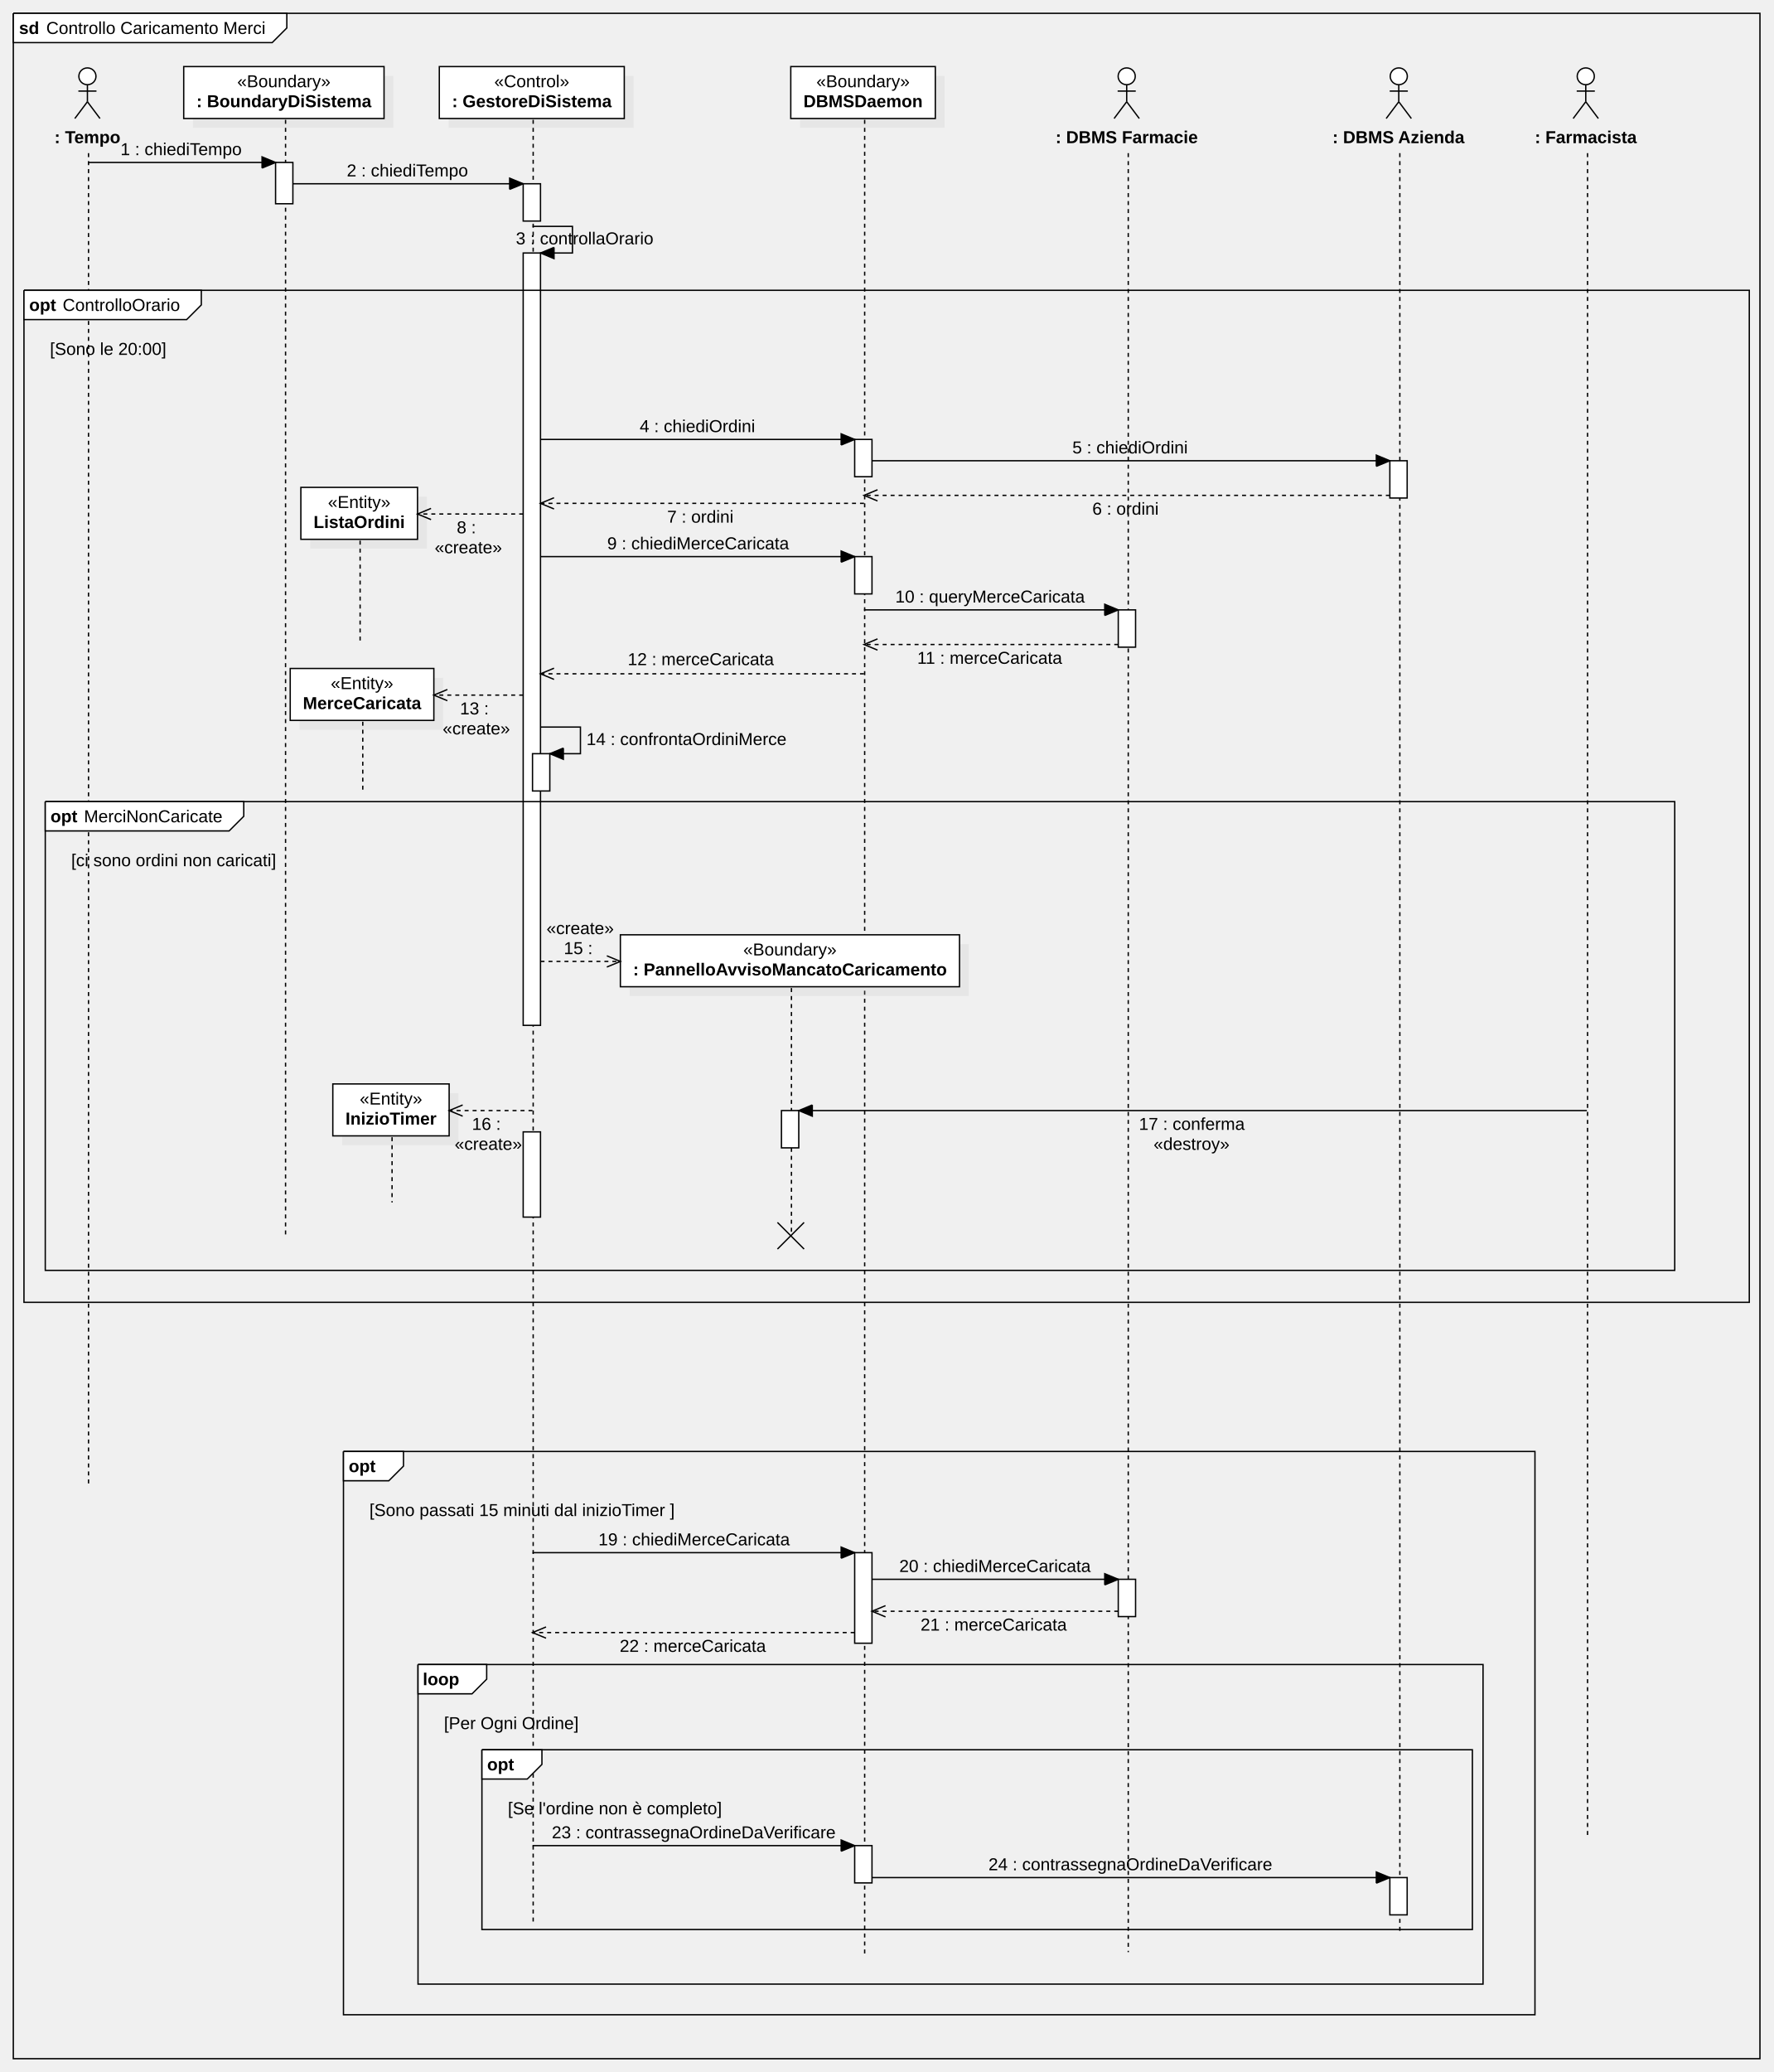
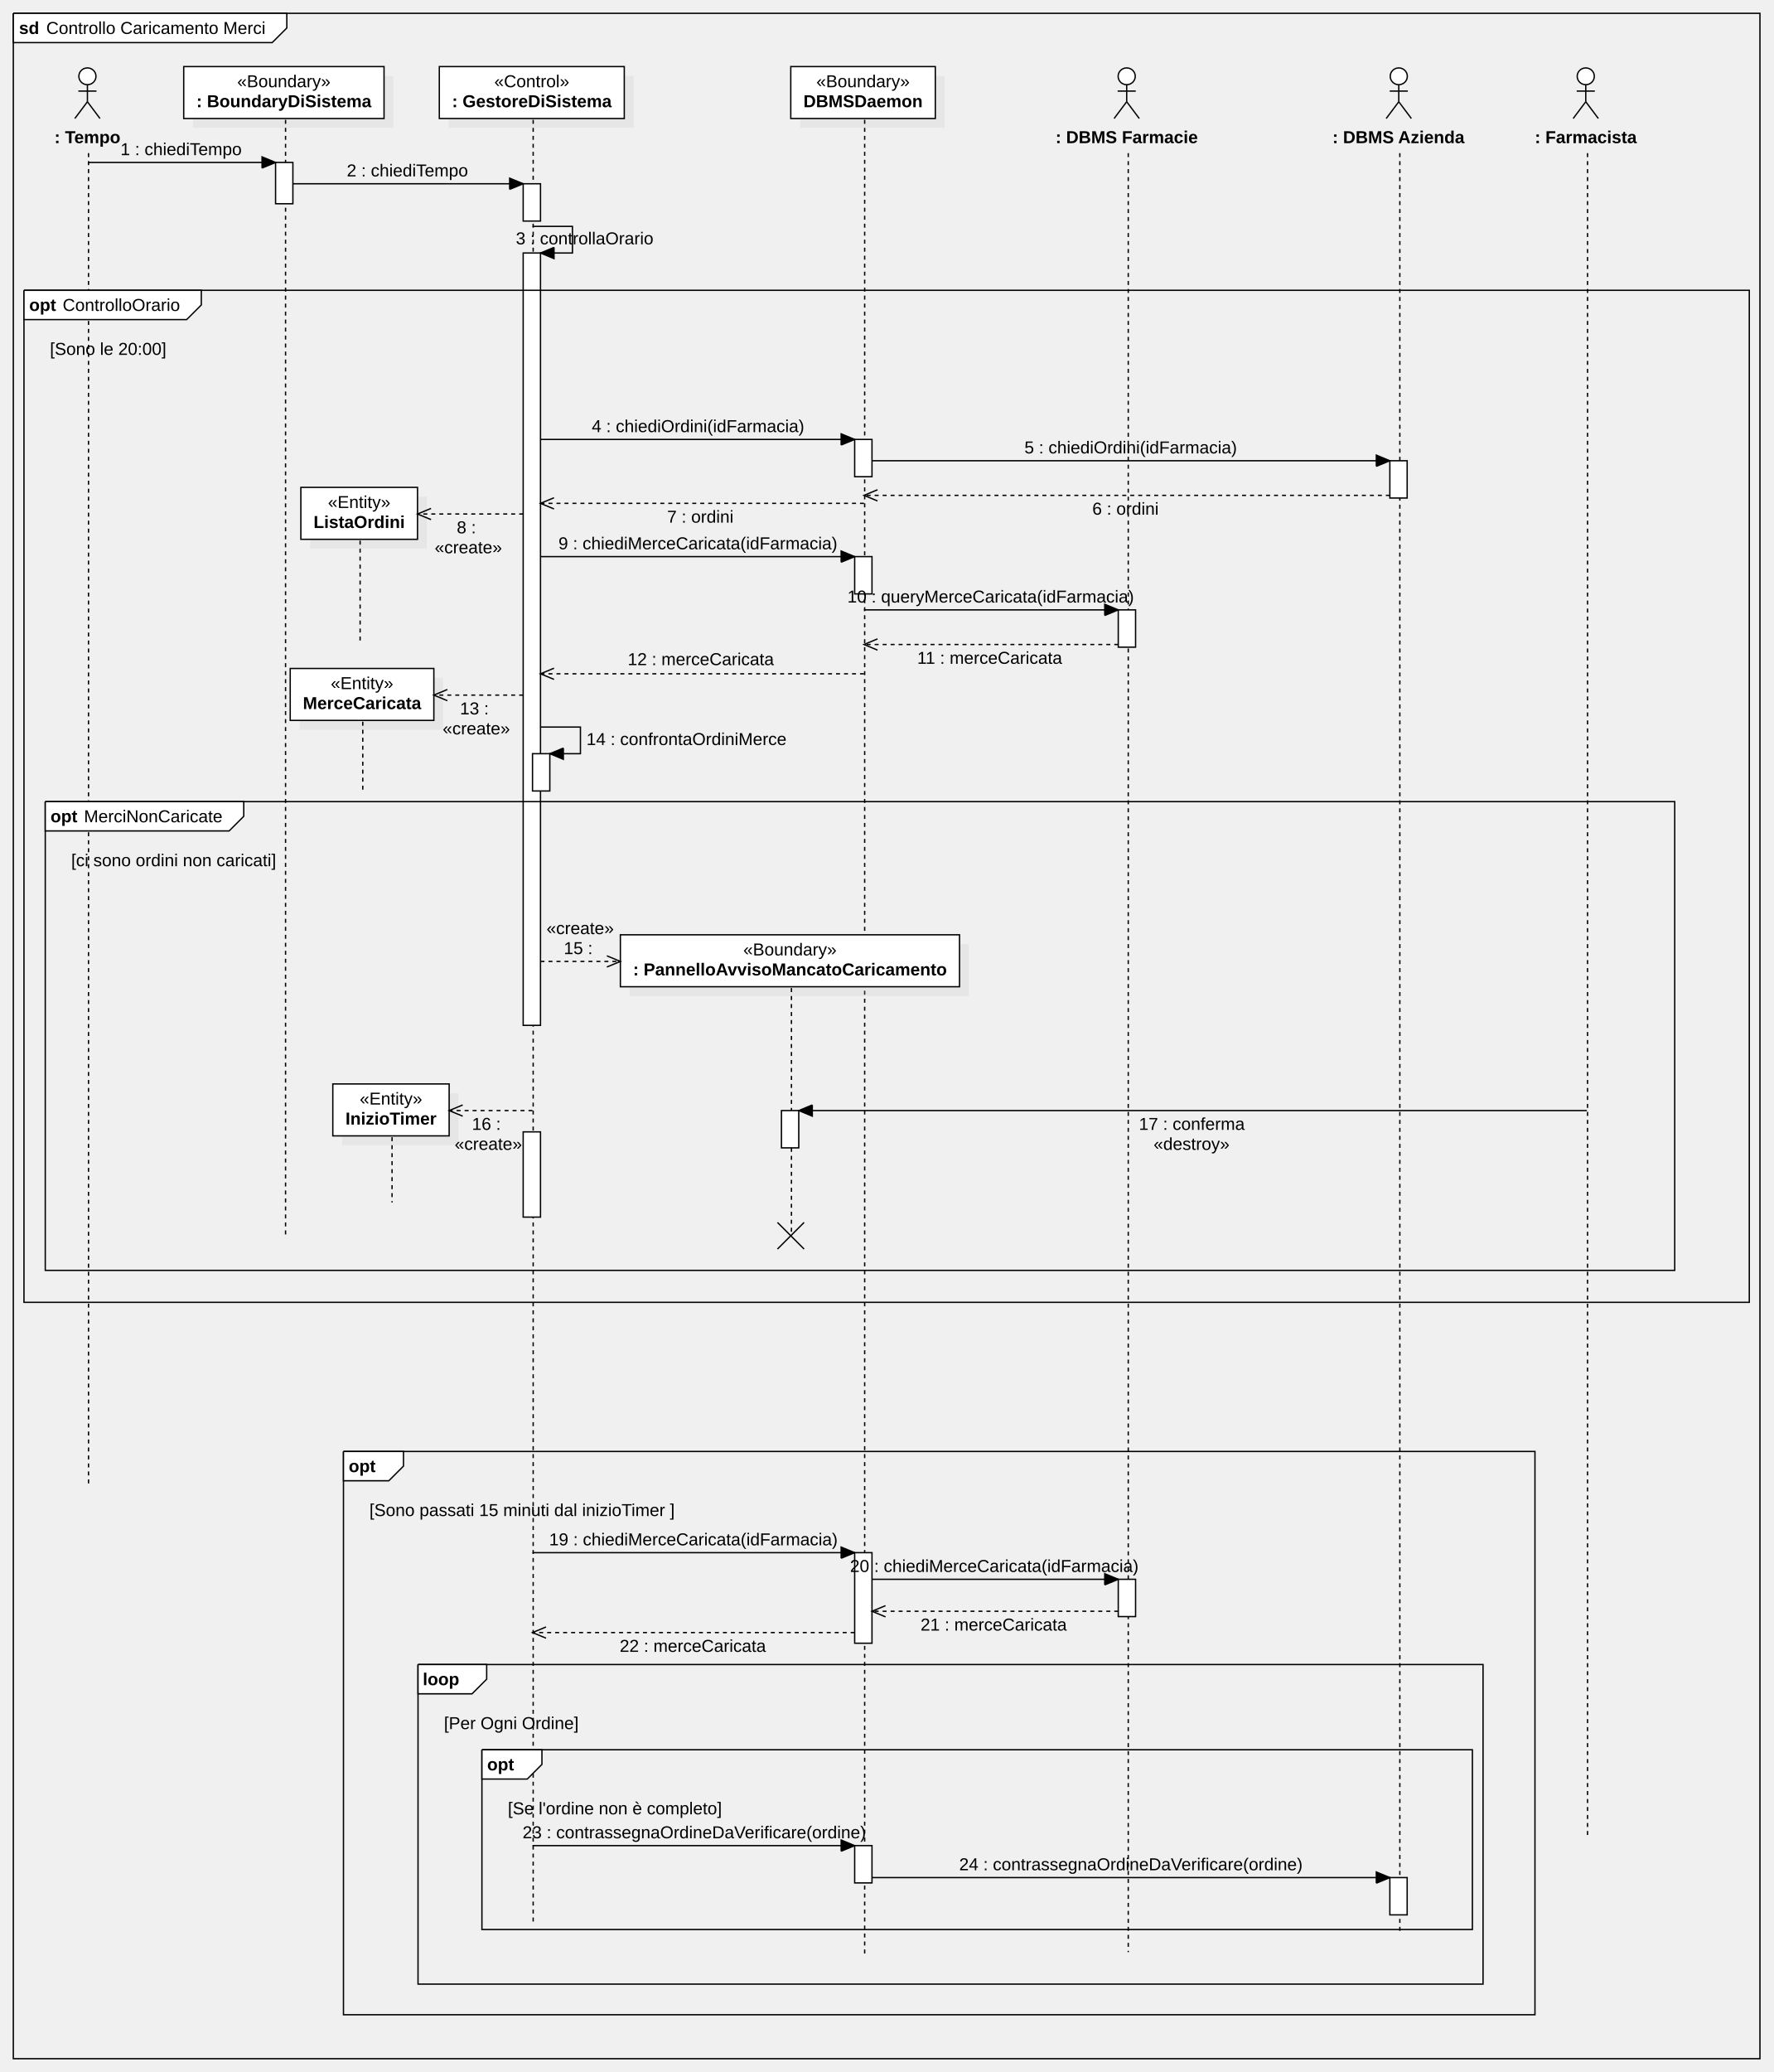
<svg xmlns="http://www.w3.org/2000/svg" height="1556" version="1.1" width="1332">
  <defs />
  <g>
    <g transform="translate(-6,10) scale(1,1)">
      <path d="M 16 0 L 1328 0 L 1328 1536 L 16 1536 L 16 0" fill="none" stroke="#000000" stroke-miterlimit="10" />
    </g>
    <g transform="translate(-6,10) scale(1,1)">
      <path d="M 16 0 L 16 22 L 210.452 22 L 221.452 11 L 221.452 0 L 16 0" fill="#ffffff" stroke="none" />
    </g>
    <g transform="translate(-6,10) scale(1,1)">
      <path d="M 16 0 L 16 22 L 210.452 22 L 221.452 11 L 221.452 0 L 16 0 L 16 0" fill="none" stroke="#000000" stroke-miterlimit="10" />
    </g>
    <g transform="translate(-6,10) scale(1,1)">
      <g>
        <path fill="none" stroke="none" />
        <text fill="#000000" font-family="Arial" font-size="13px" font-style="normal" font-weight="normal" stroke="none" text-decoration="none" x="40.73" y="15.5">Controllo Caricamento Merci</text>
      </g>
    </g>
    <g transform="translate(-6,10) scale(1,1)">
      <g>
        <path fill="none" stroke="none" />
        <text fill="#000000" font-family="Arial" font-size="13px" font-style="normal" font-weight="bold" stroke="none" text-decoration="none" x="20.28" y="15.5">sd</text>
      </g>
    </g>
    <g transform="translate(-6,10) scale(1,1)">
      <rect fill="#C0C0C0" height="39" opacity="0.2" stroke="none" width="138.933" x="343" y="47" />
    </g>
    <g transform="translate(-6,10) scale(1,1)">
      <rect fill="#ffffff" height="39" stroke="none" width="138.933" x="336" y="40" />
    </g>
    <g transform="translate(-6,10) scale(1,1)">
      <path d="M 336 40 L 474.933 40 L 474.933 79 L 336 79 L 336 40 Z Z" fill="none" stroke="#000000" stroke-miterlimit="10" />
    </g>
    <g transform="translate(-6,10) scale(1,1)">
      <g>
        <path fill="none" stroke="none" />
        <text fill="#000000" font-family="Arial" font-size="13px" font-style="normal" font-weight="normal" stroke="none" text-decoration="none" x="377.283" y="55.5">«Control»</text>
      </g>
    </g>
    <g transform="translate(-6,10) scale(1,1)">
      <g>
        <path fill="none" stroke="none" />
        <text fill="#000000" font-family="Arial" font-size="13px" font-style="normal" font-weight="bold" stroke="none" text-decoration="none" x="345.5" y="70.5">: GestoreDiSistema</text>
      </g>
    </g>
    <g transform="translate(-6,10) scale(1,1)">
      <path d="M 406.5 80 L 406.5 1434" fill="none" stroke="#000000" stroke-dasharray="3" stroke-miterlimit="10" />
    </g>
    <g transform="translate(-6,10) scale(1,1)">
      <path d="M 65.233 47.3 C 65.233 43.821 68.111 41 71.662 41 C 75.213 41 78.091 43.821 78.091 47.3 C 78.091 50.779 75.213 53.6 71.662 53.6 C 68.111 53.6 65.233 50.779 65.233 47.3 Z" fill="#ffffff" stroke="none" />
    </g>
    <g transform="translate(-6,10) scale(1,1)">
      <path d="M 65.233 47.3 C 65.233 43.821 68.111 41 71.662 41 C 75.213 41 78.091 43.821 78.091 47.3 C 78.091 50.779 75.213 53.6 71.662 53.6 C 68.111 53.6 65.233 50.779 65.233 47.3 Z" fill="none" stroke="#000000" stroke-miterlimit="10" />
    </g>
    <g transform="translate(-6,10) scale(1,1)">
      <path d="M 71.662 53.6 L 71.662 66.4" fill="none" stroke="#000000" stroke-miterlimit="10" />
    </g>
    <g transform="translate(-6,10) scale(1,1)">
      <path d="M 64.855 58.4 L 78.469 58.4" fill="none" stroke="#000000" stroke-miterlimit="10" />
    </g>
    <g transform="translate(-6,10) scale(1,1)">
      <path d="M 71.662 66.4 L 62.208 79" fill="none" stroke="#000000" stroke-miterlimit="10" />
    </g>
    <g transform="translate(-6,10) scale(1,1)">
      <path d="M 71.662 66.4 L 81.117 79" fill="none" stroke="#000000" stroke-miterlimit="10" />
    </g>
    <g transform="translate(-6,10) scale(1,1)">
      <g>
        <path fill="none" stroke="none" />
        <text fill="#000000" font-family="Arial" font-size="13px" font-style="normal" font-weight="bold" stroke="none" text-decoration="none" x="46.868" y="97.5">: Tempo</text>
      </g>
    </g>
    <g transform="translate(-6,10) scale(1,1)">
      <path d="M 72.5 105 L 72.5 1104" fill="none" stroke="#000000" stroke-dasharray="3" stroke-miterlimit="10" />
    </g>
    <g transform="translate(-6,10) scale(1,1)">
      <path d="M 1190.734 47.3 C 1190.734 43.821 1193.613 41 1197.164 41 C 1200.714 41 1203.593 43.821 1203.593 47.3 C 1203.593 50.779 1200.714 53.6 1197.164 53.6 C 1193.613 53.6 1190.734 50.779 1190.734 47.3 Z" fill="#ffffff" stroke="none" />
    </g>
    <g transform="translate(-6,10) scale(1,1)">
      <path d="M 1190.734 47.3 C 1190.734 43.821 1193.613 41 1197.164 41 C 1200.714 41 1203.593 43.821 1203.593 47.3 C 1203.593 50.779 1200.714 53.6 1197.164 53.6 C 1193.613 53.6 1190.734 50.779 1190.734 47.3 Z" fill="none" stroke="#000000" stroke-miterlimit="10" />
    </g>
    <g transform="translate(-6,10) scale(1,1)">
      <path d="M 1197.164 53.6 L 1197.164 66.4" fill="none" stroke="#000000" stroke-miterlimit="10" />
    </g>
    <g transform="translate(-6,10) scale(1,1)">
      <path d="M 1190.356 58.4 L 1203.971 58.4" fill="none" stroke="#000000" stroke-miterlimit="10" />
    </g>
    <g transform="translate(-6,10) scale(1,1)">
      <path d="M 1197.164 66.4 L 1187.709 79" fill="none" stroke="#000000" stroke-miterlimit="10" />
    </g>
    <g transform="translate(-6,10) scale(1,1)">
      <path d="M 1197.164 66.4 L 1206.618 79" fill="none" stroke="#000000" stroke-miterlimit="10" />
    </g>
    <g transform="translate(-6,10) scale(1,1)">
      <g>
        <path fill="none" stroke="none" />
        <text fill="#000000" font-family="Arial" font-size="13px" font-style="normal" font-weight="bold" stroke="none" text-decoration="none" x="1158.868" y="97.5">: Farmacista</text>
      </g>
    </g>
    <g transform="translate(-6,10) scale(1,1)">
      <path d="M 1198.5 105 L 1198.5 1368" fill="none" stroke="#000000" stroke-dasharray="3" stroke-miterlimit="10" />
    </g>
    <g transform="translate(-6,10) scale(1,1)">
      <rect fill="#C0C0C0" height="39" opacity="0.2" stroke="none" width="150.473" x="151" y="47" />
    </g>
    <g transform="translate(-6,10) scale(1,1)">
      <rect fill="#ffffff" height="39" stroke="none" width="150.473" x="144" y="40" />
    </g>
    <g transform="translate(-6,10) scale(1,1)">
      <path d="M 144 40 L 294.473 40 L 294.473 79 L 144 79 L 144 40 Z Z" fill="none" stroke="#000000" stroke-miterlimit="10" />
    </g>
    <g transform="translate(-6,10) scale(1,1)">
      <g>
        <path fill="none" stroke="none" />
        <text fill="#000000" font-family="Arial" font-size="13px" font-style="normal" font-weight="normal" stroke="none" text-decoration="none" x="184.181" y="55.5">«Boundary»</text>
      </g>
    </g>
    <g transform="translate(-6,10) scale(1,1)">
      <g>
        <path fill="none" stroke="none" />
        <text fill="#000000" font-family="Arial" font-size="13px" font-style="normal" font-weight="bold" stroke="none" text-decoration="none" x="153.5" y="70.5">: BoundaryDiSistema</text>
      </g>
    </g>
    <g transform="translate(-6,10) scale(1,1)">
      <path d="M 220.5 80 L 220.5 918" fill="none" stroke="#000000" stroke-dasharray="3" stroke-miterlimit="10" />
    </g>
    <g transform="translate(-6,10) scale(1,1)">
      <rect fill="#C0C0C0" height="39" opacity="0.2" stroke="none" width="108.565" x="607" y="47" />
    </g>
    <g transform="translate(-6,10) scale(1,1)">
      <rect fill="#ffffff" height="39" stroke="none" width="108.565" x="600" y="40" />
    </g>
    <g transform="translate(-6,10) scale(1,1)">
      <path d="M 600 40 L 708.565 40 L 708.565 79 L 600 79 L 600 40 Z Z" fill="none" stroke="#000000" stroke-miterlimit="10" />
    </g>
    <g transform="translate(-6,10) scale(1,1)">
      <g>
        <path fill="none" stroke="none" />
        <text fill="#000000" font-family="Arial" font-size="13px" font-style="normal" font-weight="normal" stroke="none" text-decoration="none" x="619.228" y="55.5">«Boundary»</text>
      </g>
    </g>
    <g transform="translate(-6,10) scale(1,1)">
      <g>
        <path fill="none" stroke="none" />
        <text fill="#000000" font-family="Arial" font-size="13px" font-style="normal" font-weight="bold" stroke="none" text-decoration="none" x="609.5" y="70.5">DBMSDaemon</text>
      </g>
    </g>
    <g transform="translate(-6,10) scale(1,1)">
      <path d="M 655.5 80 L 655.5 1458" fill="none" stroke="#000000" stroke-dasharray="3" stroke-miterlimit="10" />
    </g>
    <g transform="translate(-6,10) scale(1,1)">
      <path d="M 845.899 47.3 C 845.899 43.821 848.777 41 852.328 41 C 855.879 41 858.757 43.821 858.757 47.3 C 858.757 50.779 855.879 53.6 852.328 53.6 C 848.777 53.6 845.899 50.779 845.899 47.3 Z" fill="#ffffff" stroke="none" />
    </g>
    <g transform="translate(-6,10) scale(1,1)">
      <path d="M 845.899 47.3 C 845.899 43.821 848.777 41 852.328 41 C 855.879 41 858.757 43.821 858.757 47.3 C 858.757 50.779 855.879 53.6 852.328 53.6 C 848.777 53.6 845.899 50.779 845.899 47.3 Z" fill="none" stroke="#000000" stroke-miterlimit="10" />
    </g>
    <g transform="translate(-6,10) scale(1,1)">
      <path d="M 852.328 53.6 L 852.328 66.4" fill="none" stroke="#000000" stroke-miterlimit="10" />
    </g>
    <g transform="translate(-6,10) scale(1,1)">
      <path d="M 845.521 58.4 L 859.135 58.4" fill="none" stroke="#000000" stroke-miterlimit="10" />
    </g>
    <g transform="translate(-6,10) scale(1,1)">
      <path d="M 852.328 66.4 L 842.874 79" fill="none" stroke="#000000" stroke-miterlimit="10" />
    </g>
    <g transform="translate(-6,10) scale(1,1)">
      <path d="M 852.328 66.4 L 861.783 79" fill="none" stroke="#000000" stroke-miterlimit="10" />
    </g>
    <g transform="translate(-6,10) scale(1,1)">
      <g>
        <path fill="none" stroke="none" />
        <text fill="#000000" font-family="Arial" font-size="13px" font-style="normal" font-weight="bold" stroke="none" text-decoration="none" x="798.868" y="97.5">: DBMS Farmacie</text>
      </g>
    </g>
    <g transform="translate(-6,10) scale(1,1)">
      <path d="M 853.5 105 L 853.5 1456" fill="none" stroke="#000000" stroke-dasharray="3" stroke-miterlimit="10" />
    </g>
    <g transform="translate(-6,10) scale(1,1)">
      <path d="M 1050.275 47.3 C 1050.275 43.821 1053.153 41 1056.704 41 C 1060.254 41 1063.133 43.821 1063.133 47.3 C 1063.133 50.779 1060.254 53.6 1056.704 53.6 C 1053.153 53.6 1050.275 50.779 1050.275 47.3 Z" fill="#ffffff" stroke="none" />
    </g>
    <g transform="translate(-6,10) scale(1,1)">
      <path d="M 1050.275 47.3 C 1050.275 43.821 1053.153 41 1056.704 41 C 1060.254 41 1063.133 43.821 1063.133 47.3 C 1063.133 50.779 1060.254 53.6 1056.704 53.6 C 1053.153 53.6 1050.275 50.779 1050.275 47.3 Z" fill="none" stroke="#000000" stroke-miterlimit="10" />
    </g>
    <g transform="translate(-6,10) scale(1,1)">
      <path d="M 1056.704 53.6 L 1056.704 66.4" fill="none" stroke="#000000" stroke-miterlimit="10" />
    </g>
    <g transform="translate(-6,10) scale(1,1)">
      <path d="M 1049.896 58.4 L 1063.511 58.4" fill="none" stroke="#000000" stroke-miterlimit="10" />
    </g>
    <g transform="translate(-6,10) scale(1,1)">
      <path d="M 1056.704 66.4 L 1047.249 79" fill="none" stroke="#000000" stroke-miterlimit="10" />
    </g>
    <g transform="translate(-6,10) scale(1,1)">
      <path d="M 1056.704 66.4 L 1066.158 79" fill="none" stroke="#000000" stroke-miterlimit="10" />
    </g>
    <g transform="translate(-6,10) scale(1,1)">
      <g>
        <path fill="none" stroke="none" />
        <text fill="#000000" font-family="Arial" font-size="13px" font-style="normal" font-weight="bold" stroke="none" text-decoration="none" x="1006.868" y="97.5">: DBMS Azienda</text>
      </g>
    </g>
    <g transform="translate(-6,10) scale(1,1)">
      <path d="M 1057.5 105 L 1057.5 1442" fill="none" stroke="#000000" stroke-dasharray="3" stroke-miterlimit="10" />
    </g>
    <g transform="translate(-6,10) scale(1,1)">
      <rect fill="#C0C0C0" height="39" opacity="0.2" stroke="none" width="87.618" x="239" y="363" />
    </g>
    <g transform="translate(-6,10) scale(1,1)">
      <rect fill="#ffffff" height="39" stroke="none" width="87.618" x="232" y="356" />
    </g>
    <g transform="translate(-6,10) scale(1,1)">
      <path d="M 232 356 L 319.618 356 L 319.618 395 L 232 395 L 232 356 Z Z" fill="none" stroke="#000000" stroke-miterlimit="10" />
    </g>
    <g transform="translate(-6,10) scale(1,1)">
      <g>
        <path fill="none" stroke="none" />
        <text fill="#000000" font-family="Arial" font-size="13px" font-style="normal" font-weight="normal" stroke="none" text-decoration="none" x="252.323" y="371.5">«Entity»</text>
      </g>
    </g>
    <g transform="translate(-6,10) scale(1,1)">
      <g>
        <path fill="none" stroke="none" />
        <text fill="#000000" font-family="Arial" font-size="13px" font-style="normal" font-weight="bold" stroke="none" text-decoration="none" x="241.5" y="386.5">ListaOrdini</text>
      </g>
    </g>
    <g transform="translate(-6,10) scale(1,1)">
      <path d="M 276.5 396 L 276.5 472" fill="none" stroke="#000000" stroke-dasharray="3" stroke-miterlimit="10" />
    </g>
    <g transform="translate(-6,10) scale(1,1)">
      <rect fill="#C0C0C0" height="39" opacity="0.2" stroke="none" width="107.886" x="231" y="499" />
    </g>
    <g transform="translate(-6,10) scale(1,1)">
      <rect fill="#ffffff" height="39" stroke="none" width="107.886" x="224" y="492" />
    </g>
    <g transform="translate(-6,10) scale(1,1)">
      <path d="M 224 492 L 331.886 492 L 331.886 531 L 224 531 L 224 492 Z Z" fill="none" stroke="#000000" stroke-miterlimit="10" />
    </g>
    <g transform="translate(-6,10) scale(1,1)">
      <g>
        <path fill="none" stroke="none" />
        <text fill="#000000" font-family="Arial" font-size="13px" font-style="normal" font-weight="normal" stroke="none" text-decoration="none" x="254.457" y="507.5">«Entity»</text>
      </g>
    </g>
    <g transform="translate(-6,10) scale(1,1)">
      <g>
        <path fill="none" stroke="none" />
        <text fill="#000000" font-family="Arial" font-size="13px" font-style="normal" font-weight="bold" stroke="none" text-decoration="none" x="233.5" y="522.5">MerceCaricata</text>
      </g>
    </g>
    <g transform="translate(-6,10) scale(1,1)">
      <path d="M 278.5 532 L 278.5 584" fill="none" stroke="#000000" stroke-dasharray="3" stroke-miterlimit="10" />
    </g>
    <g transform="translate(-6,10) scale(1,1)">
      <rect fill="#C0C0C0" height="39" opacity="0.2" stroke="none" width="254.746" x="479" y="699" />
    </g>
    <g transform="translate(-6,10) scale(1,1)">
      <rect fill="#ffffff" height="39" stroke="none" width="254.746" x="472" y="692" />
    </g>
    <g transform="translate(-6,10) scale(1,1)">
      <path d="M 472 692 L 726.746 692 L 726.746 731 L 472 731 L 472 692 Z Z" fill="none" stroke="#000000" stroke-miterlimit="10" />
    </g>
    <g transform="translate(-6,10) scale(1,1)">
      <g>
        <path fill="none" stroke="none" />
        <text fill="#000000" font-family="Arial" font-size="13px" font-style="normal" font-weight="normal" stroke="none" text-decoration="none" x="564.318" y="707.5">«Boundary»</text>
      </g>
    </g>
    <g transform="translate(-6,10) scale(1,1)">
      <g>
        <path fill="none" stroke="none" />
        <text fill="#000000" font-family="Arial" font-size="13px" font-style="normal" font-weight="bold" stroke="none" text-decoration="none" x="481.5" y="722.5">: PannelloAvvisoMancatoCaricamento</text>
      </g>
    </g>
    <g transform="translate(-6,10) scale(1,1)">
      <path d="M 600.5 732 L 600.5 918" fill="none" stroke="#000000" stroke-dasharray="3" stroke-miterlimit="10" />
    </g>
    <g transform="translate(-6,10) scale(1,1)">
      <rect fill="#C0C0C0" height="39" opacity="0.2" stroke="none" width="87.383" x="263" y="811" />
    </g>
    <g transform="translate(-6,10) scale(1,1)">
      <rect fill="#ffffff" height="39" stroke="none" width="87.383" x="256" y="804" />
    </g>
    <g transform="translate(-6,10) scale(1,1)">
      <path d="M 256 804 L 343.383 804 L 343.383 843 L 256 843 L 256 804 Z Z" fill="none" stroke="#000000" stroke-miterlimit="10" />
    </g>
    <g transform="translate(-6,10) scale(1,1)">
      <g>
        <path fill="none" stroke="none" />
        <text fill="#000000" font-family="Arial" font-size="13px" font-style="normal" font-weight="normal" stroke="none" text-decoration="none" x="276.205" y="819.5">«Entity»</text>
      </g>
    </g>
    <g transform="translate(-6,10) scale(1,1)">
      <g>
        <path fill="none" stroke="none" />
        <text fill="#000000" font-family="Arial" font-size="13px" font-style="normal" font-weight="bold" stroke="none" text-decoration="none" x="265.5" y="834.5">InizioTimer</text>
      </g>
    </g>
    <g transform="translate(-6,10) scale(1,1)">
      <path d="M 300.5 844 L 300.5 893" fill="none" stroke="#000000" stroke-dasharray="3" stroke-miterlimit="10" />
    </g>
    <g transform="translate(-6,10) scale(1,1)">
      <rect fill="#ffffff" height="64" stroke="none" width="13" x="399" y="840" />
    </g>
    <g transform="translate(-6,10) scale(1,1)">
      <path d="M 399 840 L 412 840 L 412 904 L 399 904 L 399 840 Z Z" fill="none" stroke="#000000" stroke-miterlimit="10" />
    </g>
    <g transform="translate(-6,10) scale(1,1)">
      <path d="M 412 712 L 472 712" fill="none" stroke="#000000" stroke-dasharray="3" stroke-miterlimit="10" />
    </g>
    <g transform="translate(-6,10) scale(1,1)">
      <path d="M 461.837 716.21 L 472 712 L 461.837 707.79" fill="none" stroke="#000000" stroke-miterlimit="10" />
    </g>
    <g transform="translate(-6,10) scale(1,1)">
      <g>
        <path fill="none" stroke="none" />
        <text fill="#000000" font-family="Arial" font-size="13px" font-style="normal" font-weight="normal" stroke="none" text-decoration="none" x="429.5" y="706.5">15 : </text>
      </g>
    </g>
    <g transform="translate(-6,10) scale(1,1)">
      <g>
        <path fill="none" stroke="none" />
        <text fill="#000000" font-family="Arial" font-size="13px" font-style="normal" font-weight="normal" stroke="none" text-decoration="none" x="416.5" y="691.5">«create»</text>
      </g>
    </g>
    <g transform="translate(-6,10) scale(1,1)">
      <path d="M 406 824 L 343.383 824" fill="none" stroke="#000000" stroke-dasharray="3" stroke-miterlimit="10" />
    </g>
    <g transform="translate(-6,10) scale(1,1)">
      <path d="M 353.546 819.79 L 343.383 824 L 353.546 828.21" fill="none" stroke="#000000" stroke-miterlimit="10" />
    </g>
    <g transform="translate(-6,10) scale(1,1)">
      <g>
        <path fill="none" stroke="none" />
        <text fill="#000000" font-family="Arial" font-size="13px" font-style="normal" font-weight="normal" stroke="none" text-decoration="none" x="360.5" y="838.5">16 : </text>
      </g>
    </g>
    <g transform="translate(-6,10) scale(1,1)">
      <g>
        <path fill="none" stroke="none" />
        <text fill="#000000" font-family="Arial" font-size="13px" font-style="normal" font-weight="normal" stroke="none" text-decoration="none" x="347.5" y="853.5">«create»</text>
      </g>
    </g>
    <g transform="translate(-6,10) scale(1,1)">
      <path d="M 1198 824 L 606 824" fill="none" stroke="#000000" stroke-miterlimit="10" />
    </g>
    <g transform="translate(-6,10) scale(1,1)">
      <path d="M 616.163 819.79 L 606 824 L 616.163 828.21" fill="#000000" stroke="none" />
    </g>
    <g transform="translate(-6,10) scale(1,1)">
      <path d="M 616.163 819.79 L 606 824 L 616.163 828.21 L 616.163 819.79" fill="none" stroke="#000000" stroke-miterlimit="10" />
    </g>
    <g transform="translate(-6,10) scale(1,1)">
      <path d="M 590 908 L 610 928" fill="none" stroke="#000000" stroke-miterlimit="10" />
    </g>
    <g transform="translate(-6,10) scale(1,1)">
      <path d="M 610 908 L 590 928" fill="none" stroke="#000000" stroke-miterlimit="10" />
    </g>
    <g transform="translate(-6,10) scale(1,1)">
      <g>
        <path fill="none" stroke="none" />
        <text fill="#000000" font-family="Arial" font-size="13px" font-style="normal" font-weight="normal" stroke="none" text-decoration="none" x="861.5" y="838.5">17 : conferma</text>
      </g>
    </g>
    <g transform="translate(-6,10) scale(1,1)">
      <g>
        <path fill="none" stroke="none" />
        <text fill="#000000" font-family="Arial" font-size="13px" font-style="normal" font-weight="normal" stroke="none" text-decoration="none" x="872.5" y="853.5">«destroy»</text>
      </g>
    </g>
    <g transform="translate(-6,10) scale(1,1)">
      <rect fill="#ffffff" height="28" stroke="none" width="13" x="593" y="824" />
    </g>
    <g transform="translate(-6,10) scale(1,1)">
      <path d="M 593 824 L 606 824 L 606 852 L 593 852 L 593 824 Z Z" fill="none" stroke="#000000" stroke-miterlimit="10" />
    </g>
    <g transform="translate(-6,10) scale(1,1)">
      <path d="M 406 1156 L 648 1156" fill="none" stroke="#000000" stroke-miterlimit="10" />
    </g>
    <g transform="translate(-6,10) scale(1,1)">
      <path d="M 637.837 1160.21 L 648 1156 L 637.837 1151.79" fill="#000000" stroke="none" />
    </g>
    <g transform="translate(-6,10) scale(1,1)">
      <path d="M 637.837 1160.21 L 648 1156 L 637.837 1151.79 L 637.837 1160.21" fill="none" stroke="#000000" stroke-miterlimit="10" />
    </g>
    <g transform="translate(-6,10) scale(1,1)">
      <g>
        <path fill="none" stroke="none" />
-         <text fill="#000000" font-family="Arial" font-size="13px" font-style="normal" font-weight="normal" stroke="none" text-decoration="none" x="455.5" y="1150.5">19 : chiediMerceCaricata</text>
+         <text fill="#000000" font-family="Arial" font-size="13px" font-style="normal" font-weight="normal" stroke="none" text-decoration="none" x="418.5" y="1150.5">19 : chiediMerceCaricata(idFarmacia)</text>
      </g>
    </g>
    <g transform="translate(-6,10) scale(1,1)">
      <rect fill="#ffffff" height="68" stroke="none" width="13" x="648" y="1156" />
    </g>
    <g transform="translate(-6,10) scale(1,1)">
      <path d="M 648 1156 L 661 1156 L 661 1224 L 648 1224 L 648 1156 Z Z" fill="none" stroke="#000000" stroke-miterlimit="10" />
    </g>
    <g transform="translate(-6,10) scale(1,1)">
      <path d="M 661 1176 L 846 1176" fill="none" stroke="#000000" stroke-miterlimit="10" />
    </g>
    <g transform="translate(-6,10) scale(1,1)">
      <path d="M 835.837 1180.21 L 846 1176 L 835.837 1171.79" fill="#000000" stroke="none" />
    </g>
    <g transform="translate(-6,10) scale(1,1)">
      <path d="M 835.837 1180.21 L 846 1176 L 835.837 1171.79 L 835.837 1180.21" fill="none" stroke="#000000" stroke-miterlimit="10" />
    </g>
    <g transform="translate(-6,10) scale(1,1)">
      <g>
        <path fill="none" stroke="none" />
-         <text fill="#000000" font-family="Arial" font-size="13px" font-style="normal" font-weight="normal" stroke="none" text-decoration="none" x="681.5" y="1170.5">20 : chiediMerceCaricata</text>
+         <text fill="#000000" font-family="Arial" font-size="13px" font-style="normal" font-weight="normal" stroke="none" text-decoration="none" x="644.5" y="1170.5">20 : chiediMerceCaricata(idFarmacia)</text>
      </g>
    </g>
    <g transform="translate(-6,10) scale(1,1)">
      <rect fill="#ffffff" height="28" stroke="none" width="13" x="846" y="1176" />
    </g>
    <g transform="translate(-6,10) scale(1,1)">
      <path d="M 846 1176 L 859 1176 L 859 1204 L 846 1204 L 846 1176 Z Z" fill="none" stroke="#000000" stroke-miterlimit="10" />
    </g>
    <g transform="translate(-6,10) scale(1,1)">
      <path d="M 72 112 L 213 112" fill="none" stroke="#000000" stroke-miterlimit="10" />
    </g>
    <g transform="translate(-6,10) scale(1,1)">
      <path d="M 202.837 116.21 L 213 112 L 202.837 107.79" fill="#000000" stroke="none" />
    </g>
    <g transform="translate(-6,10) scale(1,1)">
      <path d="M 202.837 116.21 L 213 112 L 202.837 107.79 L 202.837 116.21" fill="none" stroke="#000000" stroke-miterlimit="10" />
    </g>
    <g transform="translate(-6,10) scale(1,1)">
      <g>
        <path fill="none" stroke="none" />
        <text fill="#000000" font-family="Arial" font-size="13px" font-style="normal" font-weight="normal" stroke="none" text-decoration="none" x="96.5" y="106.5">1 : chiediTempo</text>
      </g>
    </g>
    <g transform="translate(-6,10) scale(1,1)">
      <rect fill="#ffffff" height="31" stroke="none" width="13" x="213" y="112" />
    </g>
    <g transform="translate(-6,10) scale(1,1)">
      <path d="M 213 112 L 226 112 L 226 143 L 213 143 L 213 112 Z Z" fill="none" stroke="#000000" stroke-miterlimit="10" />
    </g>
    <g transform="translate(-6,10) scale(1,1)">
      <path d="M 226 128 L 399 128" fill="none" stroke="#000000" stroke-miterlimit="10" />
    </g>
    <g transform="translate(-6,10) scale(1,1)">
      <path d="M 388.837 132.21 L 399 128 L 388.837 123.79" fill="#000000" stroke="none" />
    </g>
    <g transform="translate(-6,10) scale(1,1)">
      <path d="M 388.837 132.21 L 399 128 L 388.837 123.79 L 388.837 132.21" fill="none" stroke="#000000" stroke-miterlimit="10" />
    </g>
    <g transform="translate(-6,10) scale(1,1)">
      <g>
        <path fill="none" stroke="none" />
        <text fill="#000000" font-family="Arial" font-size="13px" font-style="normal" font-weight="normal" stroke="none" text-decoration="none" x="266.5" y="122.5">2 : chiediTempo</text>
      </g>
    </g>
    <g transform="translate(-6,10) scale(1,1)">
      <rect fill="#ffffff" height="28" stroke="none" width="13" x="399" y="128" />
    </g>
    <g transform="translate(-6,10) scale(1,1)">
      <path d="M 399 128 L 412 128 L 412 156 L 399 156 L 399 128 Z Z" fill="none" stroke="#000000" stroke-miterlimit="10" />
    </g>
    <g transform="translate(-6,10) scale(1,1)">
      <path d="M 406 160 L 436 160 L 436 180 L 412 180" fill="none" stroke="#000000" stroke-miterlimit="10" />
    </g>
    <g transform="translate(-6,10) scale(1,1)">
      <path d="M 422.163 175.79 L 412 180 L 422.163 184.21" fill="#000000" stroke="none" />
    </g>
    <g transform="translate(-6,10) scale(1,1)">
      <path d="M 422.163 175.79 L 412 180 L 422.163 184.21 L 422.163 175.79" fill="none" stroke="#000000" stroke-miterlimit="10" />
    </g>
    <g transform="translate(-6,10) scale(1,1)">
      <g>
        <path fill="none" stroke="none" />
        <text fill="#000000" font-family="Arial" font-size="13px" font-style="normal" font-weight="normal" stroke="none" text-decoration="none" x="393.5" y="173.5">3 : controllaOrario</text>
      </g>
    </g>
    <g transform="translate(-6,10) scale(1,1)">
      <rect fill="#ffffff" height="580" stroke="none" width="13" x="399" y="180" />
    </g>
    <g transform="translate(-6,10) scale(1,1)">
      <path d="M 399 180 L 412 180 L 412 760 L 399 760 L 399 180 Z Z" fill="none" stroke="#000000" stroke-miterlimit="10" />
    </g>
    <g transform="translate(-6,10) scale(1,1)">
      <path d="M 412 320 L 648 320" fill="none" stroke="#000000" stroke-miterlimit="10" />
    </g>
    <g transform="translate(-6,10) scale(1,1)">
      <path d="M 637.837 324.21 L 648 320 L 637.837 315.79" fill="#000000" stroke="none" />
    </g>
    <g transform="translate(-6,10) scale(1,1)">
      <path d="M 637.837 324.21 L 648 320 L 637.837 315.79 L 637.837 324.21" fill="none" stroke="#000000" stroke-miterlimit="10" />
    </g>
    <g transform="translate(-6,10) scale(1,1)">
      <g>
        <path fill="none" stroke="none" />
-         <text fill="#000000" font-family="Arial" font-size="13px" font-style="normal" font-weight="normal" stroke="none" text-decoration="none" x="486.5" y="314.5">4 : chiediOrdini</text>
+         <text fill="#000000" font-family="Arial" font-size="13px" font-style="normal" font-weight="normal" stroke="none" text-decoration="none" x="450.5" y="314.5">4 : chiediOrdini(idFarmacia)</text>
      </g>
    </g>
    <g transform="translate(-6,10) scale(1,1)">
      <rect fill="#ffffff" height="28" stroke="none" width="13" x="648" y="320" />
    </g>
    <g transform="translate(-6,10) scale(1,1)">
      <path d="M 648 320 L 661 320 L 661 348 L 648 348 L 648 320 Z Z" fill="none" stroke="#000000" stroke-miterlimit="10" />
    </g>
    <g transform="translate(-6,10) scale(1,1)">
      <path d="M 661 336 L 1050 336" fill="none" stroke="#000000" stroke-miterlimit="10" />
    </g>
    <g transform="translate(-6,10) scale(1,1)">
      <path d="M 1039.837 340.21 L 1050 336 L 1039.837 331.79" fill="#000000" stroke="none" />
    </g>
    <g transform="translate(-6,10) scale(1,1)">
      <path d="M 1039.837 340.21 L 1050 336 L 1039.837 331.79 L 1039.837 340.21" fill="none" stroke="#000000" stroke-miterlimit="10" />
    </g>
    <g transform="translate(-6,10) scale(1,1)">
      <g>
        <path fill="none" stroke="none" />
-         <text fill="#000000" font-family="Arial" font-size="13px" font-style="normal" font-weight="normal" stroke="none" text-decoration="none" x="811.5" y="330.5">5 : chiediOrdini</text>
+         <text fill="#000000" font-family="Arial" font-size="13px" font-style="normal" font-weight="normal" stroke="none" text-decoration="none" x="775.5" y="330.5">5 : chiediOrdini(idFarmacia)</text>
      </g>
    </g>
    <g transform="translate(-6,10) scale(1,1)">
      <rect fill="#ffffff" height="28" stroke="none" width="13" x="1050" y="336" />
    </g>
    <g transform="translate(-6,10) scale(1,1)">
      <path d="M 1050 336 L 1063 336 L 1063 364 L 1050 364 L 1050 336 Z Z" fill="none" stroke="#000000" stroke-miterlimit="10" />
    </g>
    <g transform="translate(-6,10) scale(1,1)">
      <path d="M 1050 362 L 655 362" fill="none" stroke="#000000" stroke-dasharray="3" stroke-miterlimit="10" />
    </g>
    <g transform="translate(-6,10) scale(1,1)">
      <path d="M 665.163 357.79 L 655 362 L 665.163 366.21" fill="none" stroke="#000000" stroke-miterlimit="10" />
    </g>
    <g transform="translate(-6,10) scale(1,1)">
      <g>
        <path fill="none" stroke="none" />
        <text fill="#000000" font-family="Arial" font-size="13px" font-style="normal" font-weight="normal" stroke="none" text-decoration="none" x="826.5" y="376.5">6 : ordini</text>
      </g>
    </g>
    <g transform="translate(-6,10) scale(1,1)">
      <path d="M 655 368 L 412 368" fill="none" stroke="#000000" stroke-dasharray="3" stroke-miterlimit="10" />
    </g>
    <g transform="translate(-6,10) scale(1,1)">
      <path d="M 422.163 363.79 L 412 368 L 422.163 372.21" fill="none" stroke="#000000" stroke-miterlimit="10" />
    </g>
    <g transform="translate(-6,10) scale(1,1)">
      <g>
        <path fill="none" stroke="none" />
        <text fill="#000000" font-family="Arial" font-size="13px" font-style="normal" font-weight="normal" stroke="none" text-decoration="none" x="507.115" y="382.5">7 : ordini</text>
      </g>
    </g>
    <g transform="translate(-6,10) scale(1,1)">
      <path d="M 399 376 L 319.618 376" fill="none" stroke="#000000" stroke-dasharray="3" stroke-miterlimit="10" />
    </g>
    <g transform="translate(-6,10) scale(1,1)">
      <path d="M 329.781 371.79 L 319.618 376 L 329.781 380.21" fill="none" stroke="#000000" stroke-miterlimit="10" />
    </g>
    <g transform="translate(-6,10) scale(1,1)">
      <g>
        <path fill="none" stroke="none" />
        <text fill="#000000" font-family="Arial" font-size="13px" font-style="normal" font-weight="normal" stroke="none" text-decoration="none" x="349.115" y="390.5">8 : </text>
      </g>
    </g>
    <g transform="translate(-6,10) scale(1,1)">
      <g>
        <path fill="none" stroke="none" />
        <text fill="#000000" font-family="Arial" font-size="13px" font-style="normal" font-weight="normal" stroke="none" text-decoration="none" x="332.5" y="405.5">«create»</text>
      </g>
    </g>
    <g transform="translate(-6,10) scale(1,1)">
      <path d="M 412 408 L 648 408" fill="none" stroke="#000000" stroke-miterlimit="10" />
    </g>
    <g transform="translate(-6,10) scale(1,1)">
      <path d="M 637.837 412.21 L 648 408 L 637.837 403.79" fill="#000000" stroke="none" />
    </g>
    <g transform="translate(-6,10) scale(1,1)">
      <path d="M 637.837 412.21 L 648 408 L 637.837 403.79 L 637.837 412.21" fill="none" stroke="#000000" stroke-miterlimit="10" />
    </g>
    <g transform="translate(-6,10) scale(1,1)">
      <g>
        <path fill="none" stroke="none" />
-         <text fill="#000000" font-family="Arial" font-size="13px" font-style="normal" font-weight="normal" stroke="none" text-decoration="none" x="462.115" y="402.5">9 : chiediMerceCaricata</text>
+         <text fill="#000000" font-family="Arial" font-size="13px" font-style="normal" font-weight="normal" stroke="none" text-decoration="none" x="425.5" y="402.5">9 : chiediMerceCaricata(idFarmacia)</text>
      </g>
    </g>
    <g transform="translate(-6,10) scale(1,1)">
      <rect fill="#ffffff" height="28" stroke="none" width="13" x="648" y="408" />
    </g>
    <g transform="translate(-6,10) scale(1,1)">
      <path d="M 648 408 L 661 408 L 661 436 L 648 436 L 648 408 Z Z" fill="none" stroke="#000000" stroke-miterlimit="10" />
    </g>
    <g transform="translate(-6,10) scale(1,1)">
      <path d="M 655 448 L 846 448" fill="none" stroke="#000000" stroke-miterlimit="10" />
    </g>
    <g transform="translate(-6,10) scale(1,1)">
      <path d="M 835.837 452.21 L 846 448 L 835.837 443.79" fill="#000000" stroke="none" />
    </g>
    <g transform="translate(-6,10) scale(1,1)">
      <path d="M 835.837 452.21 L 846 448 L 835.837 443.79 L 835.837 452.21" fill="none" stroke="#000000" stroke-miterlimit="10" />
    </g>
    <g transform="translate(-6,10) scale(1,1)">
      <g>
        <path fill="none" stroke="none" />
-         <text fill="#000000" font-family="Arial" font-size="13px" font-style="normal" font-weight="normal" stroke="none" text-decoration="none" x="678.5" y="442.5">10 : queryMerceCaricata</text>
+         <text fill="#000000" font-family="Arial" font-size="13px" font-style="normal" font-weight="normal" stroke="none" text-decoration="none" x="642.5" y="442.5">10 : queryMerceCaricata(idFarmacia)</text>
      </g>
    </g>
    <g transform="translate(-6,10) scale(1,1)">
      <rect fill="#ffffff" height="28" stroke="none" width="13" x="846" y="448" />
    </g>
    <g transform="translate(-6,10) scale(1,1)">
      <path d="M 846 448 L 859 448 L 859 476 L 846 476 L 846 448 Z Z" fill="none" stroke="#000000" stroke-miterlimit="10" />
    </g>
    <g transform="translate(-6,10) scale(1,1)">
      <path d="M 846 474 L 655 474" fill="none" stroke="#000000" stroke-dasharray="3" stroke-miterlimit="10" />
    </g>
    <g transform="translate(-6,10) scale(1,1)">
      <path d="M 665.163 469.79 L 655 474 L 665.163 478.21" fill="none" stroke="#000000" stroke-miterlimit="10" />
    </g>
    <g transform="translate(-6,10) scale(1,1)">
      <g>
        <path fill="none" stroke="none" />
        <text fill="#000000" font-family="Arial" font-size="13px" font-style="normal" font-weight="normal" stroke="none" text-decoration="none" x="694.982" y="488.5">11 : merceCaricata</text>
      </g>
    </g>
    <g transform="translate(-6,10) scale(1,1)">
      <path d="M 655 496 L 412 496" fill="none" stroke="#000000" stroke-dasharray="3" stroke-miterlimit="10" />
    </g>
    <g transform="translate(-6,10) scale(1,1)">
      <path d="M 422.163 491.79 L 412 496 L 422.163 500.21" fill="none" stroke="#000000" stroke-miterlimit="10" />
    </g>
    <g transform="translate(-6,10) scale(1,1)">
      <g>
        <path fill="none" stroke="none" />
        <text fill="#000000" font-family="Arial" font-size="13px" font-style="normal" font-weight="normal" stroke="none" text-decoration="none" x="477.5" y="489.5">12 : merceCaricata</text>
      </g>
    </g>
    <g transform="translate(-6,10) scale(1,1)">
      <path d="M 399 512 L 331.886 512" fill="none" stroke="#000000" stroke-dasharray="3" stroke-miterlimit="10" />
    </g>
    <g transform="translate(-6,10) scale(1,1)">
      <path d="M 342.049 507.79 L 331.886 512 L 342.049 516.21" fill="none" stroke="#000000" stroke-miterlimit="10" />
    </g>
    <g transform="translate(-6,10) scale(1,1)">
      <g>
        <path fill="none" stroke="none" />
        <text fill="#000000" font-family="Arial" font-size="13px" font-style="normal" font-weight="normal" stroke="none" text-decoration="none" x="351.5" y="526.5">13 : </text>
      </g>
    </g>
    <g transform="translate(-6,10) scale(1,1)">
      <g>
        <path fill="none" stroke="none" />
        <text fill="#000000" font-family="Arial" font-size="13px" font-style="normal" font-weight="normal" stroke="none" text-decoration="none" x="338.5" y="541.5">«create»</text>
      </g>
    </g>
    <g transform="translate(-6,10) scale(1,1)">
      <path d="M 412 536 L 442 536 L 442 556 L 419 556" fill="none" stroke="#000000" stroke-miterlimit="10" />
    </g>
    <g transform="translate(-6,10) scale(1,1)">
      <path d="M 429.163 551.79 L 419 556 L 429.163 560.21" fill="#000000" stroke="none" />
    </g>
    <g transform="translate(-6,10) scale(1,1)">
      <path d="M 429.163 551.79 L 419 556 L 429.163 560.21 L 429.163 551.79" fill="none" stroke="#000000" stroke-miterlimit="10" />
    </g>
    <g transform="translate(-6,10) scale(1,1)">
      <g>
        <path fill="none" stroke="none" />
        <text fill="#000000" font-family="Arial" font-size="13px" font-style="normal" font-weight="normal" stroke="none" text-decoration="none" x="446.5" y="549.5">14 : confrontaOrdiniMerce</text>
      </g>
    </g>
    <g transform="translate(-6,10) scale(1,1)">
      <rect fill="#ffffff" height="28" stroke="none" width="13" x="406" y="556" />
    </g>
    <g transform="translate(-6,10) scale(1,1)">
      <path d="M 406 556 L 419 556 L 419 584 L 406 584 L 406 556 Z Z" fill="none" stroke="#000000" stroke-miterlimit="10" />
    </g>
    <g transform="translate(-6,10) scale(1,1)">
      <path d="M 846 1200 L 661 1200" fill="none" stroke="#000000" stroke-dasharray="3" stroke-miterlimit="10" />
    </g>
    <g transform="translate(-6,10) scale(1,1)">
      <path d="M 671.163 1195.79 L 661 1200 L 671.163 1204.21" fill="none" stroke="#000000" stroke-miterlimit="10" />
    </g>
    <g transform="translate(-6,10) scale(1,1)">
      <g>
        <path fill="none" stroke="none" />
        <text fill="#000000" font-family="Arial" font-size="13px" font-style="normal" font-weight="normal" stroke="none" text-decoration="none" x="697.5" y="1214.5">21 : merceCaricata</text>
      </g>
    </g>
    <g transform="translate(-6,10) scale(1,1)">
      <path d="M 648 1216 L 406 1216" fill="none" stroke="#000000" stroke-dasharray="3" stroke-miterlimit="10" />
    </g>
    <g transform="translate(-6,10) scale(1,1)">
      <path d="M 416.163 1211.79 L 406 1216 L 416.163 1220.21" fill="none" stroke="#000000" stroke-miterlimit="10" />
    </g>
    <g transform="translate(-6,10) scale(1,1)">
      <g>
        <path fill="none" stroke="none" />
        <text fill="#000000" font-family="Arial" font-size="13px" font-style="normal" font-weight="normal" stroke="none" text-decoration="none" x="471.5" y="1230.5">22 : merceCaricata</text>
      </g>
    </g>
    <g transform="translate(-6,10) scale(1,1)">
      <path d="M 406 1376 L 648 1376" fill="none" stroke="#000000" stroke-miterlimit="10" />
    </g>
    <g transform="translate(-6,10) scale(1,1)">
      <path d="M 637.837 1380.21 L 648 1376 L 637.837 1371.79" fill="#000000" stroke="none" />
    </g>
    <g transform="translate(-6,10) scale(1,1)">
      <path d="M 637.837 1380.21 L 648 1376 L 637.837 1371.79 L 637.837 1380.21" fill="none" stroke="#000000" stroke-miterlimit="10" />
    </g>
    <g transform="translate(-6,10) scale(1,1)">
      <g>
        <path fill="none" stroke="none" />
-         <text fill="#000000" font-family="Arial" font-size="13px" font-style="normal" font-weight="normal" stroke="none" text-decoration="none" x="420.5" y="1370.5">23 : contrassegnaOrdineDaVerificare</text>
+         <text fill="#000000" font-family="Arial" font-size="13px" font-style="normal" font-weight="normal" stroke="none" text-decoration="none" x="398.5" y="1370.5">23 : contrassegnaOrdineDaVerificare(ordine)</text>
      </g>
    </g>
    <g transform="translate(-6,10) scale(1,1)">
      <rect fill="#ffffff" height="28" stroke="none" width="13" x="648" y="1376" />
    </g>
    <g transform="translate(-6,10) scale(1,1)">
      <path d="M 648 1376 L 661 1376 L 661 1404 L 648 1404 L 648 1376 Z Z" fill="none" stroke="#000000" stroke-miterlimit="10" />
    </g>
    <g transform="translate(-6,10) scale(1,1)">
      <path d="M 661 1400 L 1050 1400" fill="none" stroke="#000000" stroke-miterlimit="10" />
    </g>
    <g transform="translate(-6,10) scale(1,1)">
      <path d="M 1039.837 1404.21 L 1050 1400 L 1039.837 1395.79" fill="#000000" stroke="none" />
    </g>
    <g transform="translate(-6,10) scale(1,1)">
      <path d="M 1039.837 1404.21 L 1050 1400 L 1039.837 1395.79 L 1039.837 1404.21" fill="none" stroke="#000000" stroke-miterlimit="10" />
    </g>
    <g transform="translate(-6,10) scale(1,1)">
      <g>
        <path fill="none" stroke="none" />
-         <text fill="#000000" font-family="Arial" font-size="13px" font-style="normal" font-weight="normal" stroke="none" text-decoration="none" x="748.5" y="1394.5">24 : contrassegnaOrdineDaVerificare</text>
+         <text fill="#000000" font-family="Arial" font-size="13px" font-style="normal" font-weight="normal" stroke="none" text-decoration="none" x="726.5" y="1394.5">24 : contrassegnaOrdineDaVerificare(ordine)</text>
      </g>
    </g>
    <g transform="translate(-6,10) scale(1,1)">
      <rect fill="#ffffff" height="28" stroke="none" width="13" x="1050" y="1400" />
    </g>
    <g transform="translate(-6,10) scale(1,1)">
      <path d="M 1050 1400 L 1063 1400 L 1063 1428 L 1050 1428 L 1050 1400 Z Z" fill="none" stroke="#000000" stroke-miterlimit="10" />
    </g>
    <g transform="translate(-6,10) scale(1,1)">
      <path d="M 264 1080 L 1159 1080 L 1159 1503 L 264 1503 L 264 1080" fill="none" stroke="#000000" stroke-miterlimit="10" />
    </g>
    <g transform="translate(-6,10) scale(1,1)">
      <path d="M 264 1080 L 264 1102 L 298.072 1102 L 309.072 1091 L 309.072 1080 L 264 1080" fill="#ffffff" stroke="none" />
    </g>
    <g transform="translate(-6,10) scale(1,1)">
      <path d="M 264 1080 L 264 1102 L 298.072 1102 L 309.072 1091 L 309.072 1080 L 264 1080 L 264 1080" fill="none" stroke="#000000" stroke-miterlimit="10" />
    </g>
    <g transform="translate(-6,10) scale(1,1)">
      <g>
        <path fill="none" stroke="none" />
        <text fill="#000000" font-family="Arial" font-size="13px" font-style="normal" font-weight="bold" stroke="none" text-decoration="none" x="267.93" y="1095.5">opt</text>
      </g>
    </g>
    <g transform="translate(-6,10) scale(1,1)">
      <g>
        <path fill="none" stroke="none" />
        <text fill="#000000" font-family="Arial" font-size="13px" font-style="normal" font-weight="normal" stroke="none" text-decoration="none" x="283.5" y="1128.5">[Sono passati 15 minuti dal inizioTimer ]</text>
      </g>
    </g>
    <g transform="translate(-6,10) scale(1,1)">
      <path d="M 24 208 L 1320 208 L 1320 968 L 24 968 L 24 208" fill="none" stroke="#000000" stroke-miterlimit="10" />
    </g>
    <g transform="translate(-6,10) scale(1,1)">
      <path d="M 24 208 L 24 230 L 146.215 230 L 157.215 219 L 157.215 208 L 24 208" fill="#ffffff" stroke="none" />
    </g>
    <g transform="translate(-6,10) scale(1,1)">
      <path d="M 24 208 L 24 230 L 146.215 230 L 157.215 219 L 157.215 208 L 24 208 L 24 208" fill="none" stroke="#000000" stroke-miterlimit="10" />
    </g>
    <g transform="translate(-6,10) scale(1,1)">
      <g>
        <path fill="none" stroke="none" />
        <text fill="#000000" font-family="Arial" font-size="13px" font-style="normal" font-weight="normal" stroke="none" text-decoration="none" x="53.072" y="223.5">ControlloOrario</text>
      </g>
    </g>
    <g transform="translate(-6,10) scale(1,1)">
      <g>
        <path fill="none" stroke="none" />
        <text fill="#000000" font-family="Arial" font-size="13px" font-style="normal" font-weight="bold" stroke="none" text-decoration="none" x="27.93" y="223.5">opt</text>
      </g>
    </g>
    <g transform="translate(-6,10) scale(1,1)">
      <g>
        <path fill="none" stroke="none" />
        <text fill="#000000" font-family="Arial" font-size="13px" font-style="normal" font-weight="normal" stroke="none" text-decoration="none" x="43.5" y="256.5">[Sono le 20:00]</text>
      </g>
    </g>
    <g transform="translate(-6,10) scale(1,1)">
      <path d="M 40 592 L 1264 592 L 1264 944 L 40 944 L 40 592" fill="none" stroke="#000000" stroke-miterlimit="10" />
    </g>
    <g transform="translate(-6,10) scale(1,1)">
      <path d="M 40 592 L 40 614 L 178.104 614 L 189.104 603 L 189.104 592 L 40 592" fill="#ffffff" stroke="none" />
    </g>
    <g transform="translate(-6,10) scale(1,1)">
      <path d="M 40 592 L 40 614 L 178.104 614 L 189.104 603 L 189.104 592 L 40 592 L 40 592" fill="none" stroke="#000000" stroke-miterlimit="10" />
    </g>
    <g transform="translate(-6,10) scale(1,1)">
      <g>
        <path fill="none" stroke="none" />
        <text fill="#000000" font-family="Arial" font-size="13px" font-style="normal" font-weight="normal" stroke="none" text-decoration="none" x="69.072" y="607.5">MerciNonCaricate</text>
      </g>
    </g>
    <g transform="translate(-6,10) scale(1,1)">
      <g>
        <path fill="none" stroke="none" />
        <text fill="#000000" font-family="Arial" font-size="13px" font-style="normal" font-weight="bold" stroke="none" text-decoration="none" x="43.93" y="607.5">opt</text>
      </g>
    </g>
    <g transform="translate(-6,10) scale(1,1)">
      <g>
        <path fill="none" stroke="none" />
        <text fill="#000000" font-family="Arial" font-size="13px" font-style="normal" font-weight="normal" stroke="none" text-decoration="none" x="59.5" y="640.5">[ci sono ordini non caricati]</text>
      </g>
    </g>
    <g transform="translate(-6,10) scale(1,1)">
      <path d="M 320 1240 L 1120 1240 L 1120 1480 L 320 1480 L 320 1240" fill="none" stroke="#000000" stroke-miterlimit="10" />
    </g>
    <g transform="translate(-6,10) scale(1,1)">
      <path d="M 320 1240 L 320 1262 L 360.578 1262 L 371.578 1251 L 371.578 1240 L 320 1240" fill="#ffffff" stroke="none" />
    </g>
    <g transform="translate(-6,10) scale(1,1)">
      <path d="M 320 1240 L 320 1262 L 360.578 1262 L 371.578 1251 L 371.578 1240 L 320 1240 L 320 1240" fill="none" stroke="#000000" stroke-miterlimit="10" />
    </g>
    <g transform="translate(-6,10) scale(1,1)">
      <g>
        <path fill="none" stroke="none" />
        <text fill="#000000" font-family="Arial" font-size="13px" font-style="normal" font-weight="bold" stroke="none" text-decoration="none" x="323.572" y="1255.5">loop</text>
      </g>
    </g>
    <g transform="translate(-6,10) scale(1,1)">
      <g>
        <path fill="none" stroke="none" />
        <text fill="#000000" font-family="Arial" font-size="13px" font-style="normal" font-weight="normal" stroke="none" text-decoration="none" x="339.5" y="1288.5">[Per Ogni Ordine]</text>
      </g>
    </g>
    <g transform="translate(-6,10) scale(1,1)">
      <path d="M 368 1304 L 1112 1304 L 1112 1439 L 368 1439 L 368 1304" fill="none" stroke="#000000" stroke-miterlimit="10" />
    </g>
    <g transform="translate(-6,10) scale(1,1)">
      <path d="M 368 1304 L 368 1326 L 402.072 1326 L 413.072 1315 L 413.072 1304 L 368 1304" fill="#ffffff" stroke="none" />
    </g>
    <g transform="translate(-6,10) scale(1,1)">
      <path d="M 368 1304 L 368 1326 L 402.072 1326 L 413.072 1315 L 413.072 1304 L 368 1304 L 368 1304" fill="none" stroke="#000000" stroke-miterlimit="10" />
    </g>
    <g transform="translate(-6,10) scale(1,1)">
      <g>
        <path fill="none" stroke="none" />
        <text fill="#000000" font-family="Arial" font-size="13px" font-style="normal" font-weight="bold" stroke="none" text-decoration="none" x="371.93" y="1319.5">opt</text>
      </g>
    </g>
    <g transform="translate(-6,10) scale(1,1)">
      <g>
        <path fill="none" stroke="none" />
        <text fill="#000000" font-family="Arial" font-size="13px" font-style="normal" font-weight="normal" stroke="none" text-decoration="none" x="387.5" y="1352.5">[Se l'ordine non è completo]</text>
      </g>
    </g>
  </g>
</svg>
